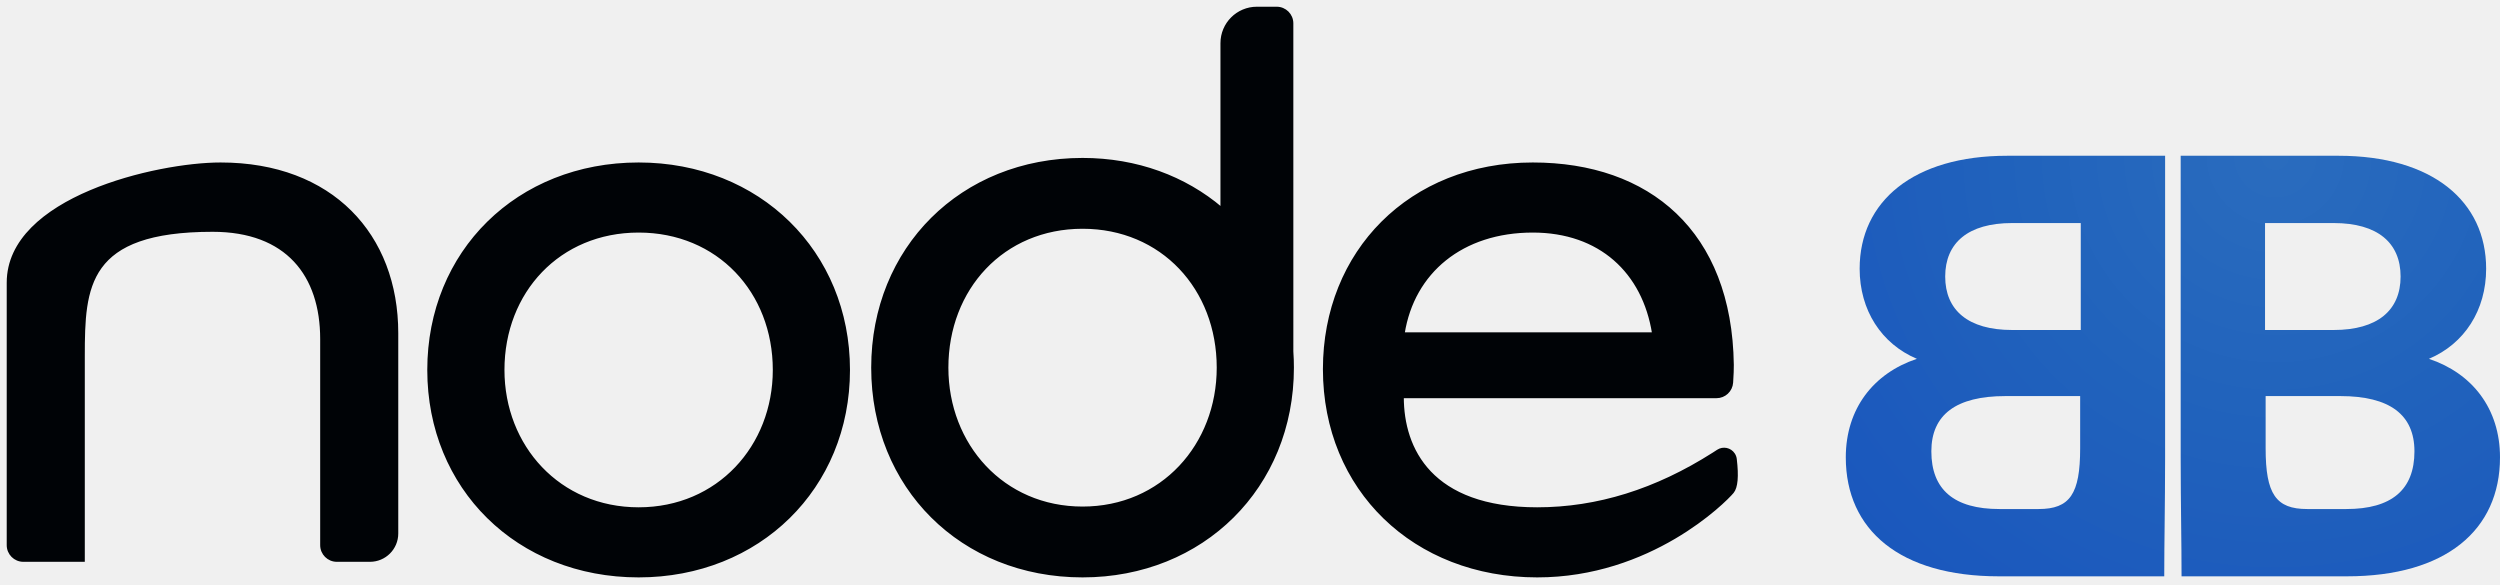
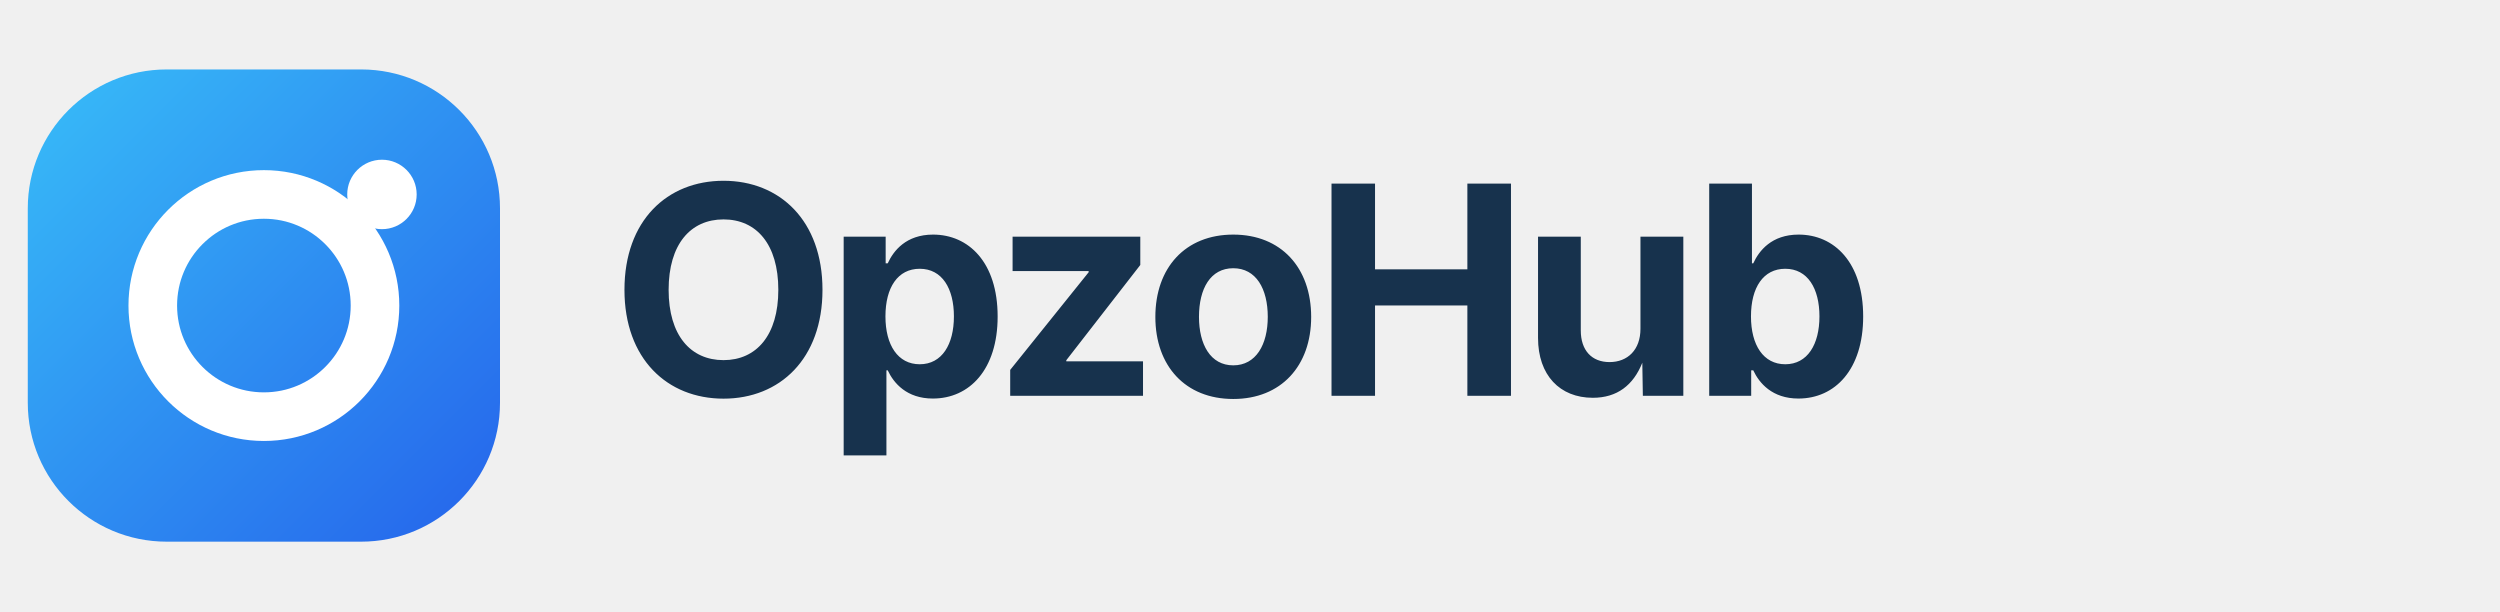
- <svg xmlns="http://www.w3.org/2000/svg" width="321" height="75" viewBox="0 0 321 75">
+ <svg xmlns="http://www.w3.org/2000/svg" width="360" height="88" viewBox="0 0 360 88" role="img" aria-labelledby="title desc">
  <defs>
-     <radialGradient id="nodebb-a" cx="65.599%" cy="0%" r="169.036%" fx="65.599%" fy="0%" gradientTransform="matrix(-.5183 .5916 -.38031 -.80624 .996 -.388)">
-       <stop offset="0%" stop-color="#2A6CBE" />
-       <stop offset="38.688%" stop-color="#2062BC" />
-       <stop offset="49.182%" stop-color="#1F5FBC" />
-       <stop offset="66.583%" stop-color="#1C5ABD" />
-       <stop offset="85.354%" stop-color="#1956BC" />
-       <stop offset="100%" stop-color="#1851BE" />
-     </radialGradient>
+     <linearGradient id="opzo-gradient" x1="0" y1="0" x2="1" y2="1">
+       <stop offset="0" stop-color="#38bdf8" />
+       <stop offset="1" stop-color="#2563eb" />
+     </linearGradient>
  </defs>
-   <g fill="none" transform="translate(1 1)">
-     <path fill="#000306" stroke="#000306" stroke-width=".275" d="M195.81,20 C210.692,20 221.257,28.727 221.484,45.846 C221.491,46.362 221.462,47.119 221.397,48.119 C221.328,49.171 220.455,49.99 219.401,49.99 L179.111,49.99 C179.111,56.634 182.724,64.276 196.378,64.276 C204.089,64.276 211.625,61.928 218.988,57.234 L219.554,56.868 C220.247,56.414 221.177,56.608 221.63,57.301 C221.757,57.494 221.837,57.714 221.865,57.944 C222.131,60.162 222.004,61.583 221.484,62.209 C220.452,63.451 210.902,73 196.378,73 C180.587,73 169,61.877 169,46.391 C169,31.342 180.019,20 195.81,20 Z M162.927,0 C164.032,-4.2495073e-16 164.927,0.895 164.927,2 L164.928,44.127 C164.976,44.812 165,45.506 165,46.208 C165,61.533 153.461,73 138,73 C122.427,73 111,61.533 111,46.208 C111,30.882 122.427,19.416 138,19.416 C144.981,19.416 151.163,21.754 155.844,25.73 L155.844,4.542 C155.844,2.033 157.877,4.60788274e-16 160.385,0 L162.927,0 Z M81,20 C96.461,20 108,31.342 108,46.5 C108,61.658 96.461,73 81,73 C65.427,73 54,61.658 54,46.5 C54,31.342 65.427,20 81,20 Z M27.324,20 C41.61,20 50,29.165 50,41.78 L50,67.5 C50,69.433 48.433,71 46.5,71 L42.249,71 C41.145,71 40.249,70.105 40.249,69 L40.249,42.535 C40.249,34.34 35.828,28.626 26.304,28.626 C10.082,28.626 9.757,35.78 9.751,44.683 L9.751,71 L2,71 C0.895,71 1.3527075e-16,70.105 0,69 L0,35.293 L0,35.293 C0,24.394 19.161,20 27.324,20 Z M81,28.724 C70.805,28.724 63.635,36.467 63.635,46.5 C63.635,56.315 70.805,64.276 81,64.276 C91.195,64.276 98.365,56.315 98.365,46.5 C98.365,36.467 91.195,28.724 81,28.724 Z M138,28.236 C127.805,28.236 120.635,36.064 120.635,46.208 C120.635,56.131 127.805,64.18 138,64.18 C148.195,64.18 155.365,56.131 155.365,46.208 C155.365,36.064 148.195,28.236 138,28.236 Z M195.81,28.724 C186.722,28.724 180.474,33.959 179.224,41.811 L211.26,41.811 C210.01,33.959 204.444,28.724 195.81,28.724 Z" />
-     <path fill="url(#nodebb-a)" d="M277,19 L277,57.73 C276.993,64.181 276.889,68.624 276.889,73 L276.889,73 L255.649,73 C242.962,73 236,67.06 236,57.726 C236,51.477 239.558,46.926 245.128,45.074 C240.564,43.146 237.779,38.826 237.779,33.503 C237.779,24.863 244.664,19 256.732,19 L256.732,19 L277,19 Z M299.268,19 C311.336,19 318.221,24.863 318.221,33.503 C318.221,38.826 315.436,43.146 310.872,45.074 C316.442,46.926 320,51.477 320,57.726 C320,67.06 313.038,73 300.351,73 L279.111,73 L279.111,73 C279.111,68.624 279.007,64.181 279,57.73 L279,19 L299.268,19 Z M266.092,49.857 L256.5,49.857 C250.157,49.857 246.985,52.249 246.985,56.954 C246.985,61.891 249.925,64.36 255.726,64.36 L255.726,64.36 L260.755,64.36 C264.777,64.36 266.092,62.431 266.092,56.569 L266.092,56.569 L266.092,49.857 Z M299.5,49.857 L289.908,49.857 L289.908,56.569 C289.908,62.431 291.223,64.36 295.245,64.36 L300.274,64.36 C306.075,64.36 309.015,61.891 309.015,56.954 C309.015,52.249 305.843,49.857 299.5,49.857 Z M266.17,27.64 L257.351,27.64 C251.704,27.64 248.764,30.186 248.764,34.506 C248.764,38.826 251.704,41.371 257.351,41.371 L257.351,41.371 L266.17,41.371 L266.17,27.64 Z M298.649,27.64 L289.83,27.64 L289.83,41.371 L298.649,41.371 C304.296,41.371 307.236,38.826 307.236,34.506 C307.236,30.186 304.296,27.64 298.649,27.64 Z" />
-   </g>
+   <rect x="4" y="10" width="68" height="68" rx="20" fill="url(#opzo-gradient)" />
+   <path d="M22 44a16 16 0 1 0 32 0 16 16 0 0 0-32 0Z" fill="none" stroke="#fff" stroke-width="7" />
+   <circle cx="55" cy="28" r="5" fill="#fff" />
+   <text x="88" y="57" fill="#17324d" font-family="Inter,Arial,sans-serif" font-size="42" font-weight="700" letter-spacing="-1.5">OpzoHub</text>
</svg>
